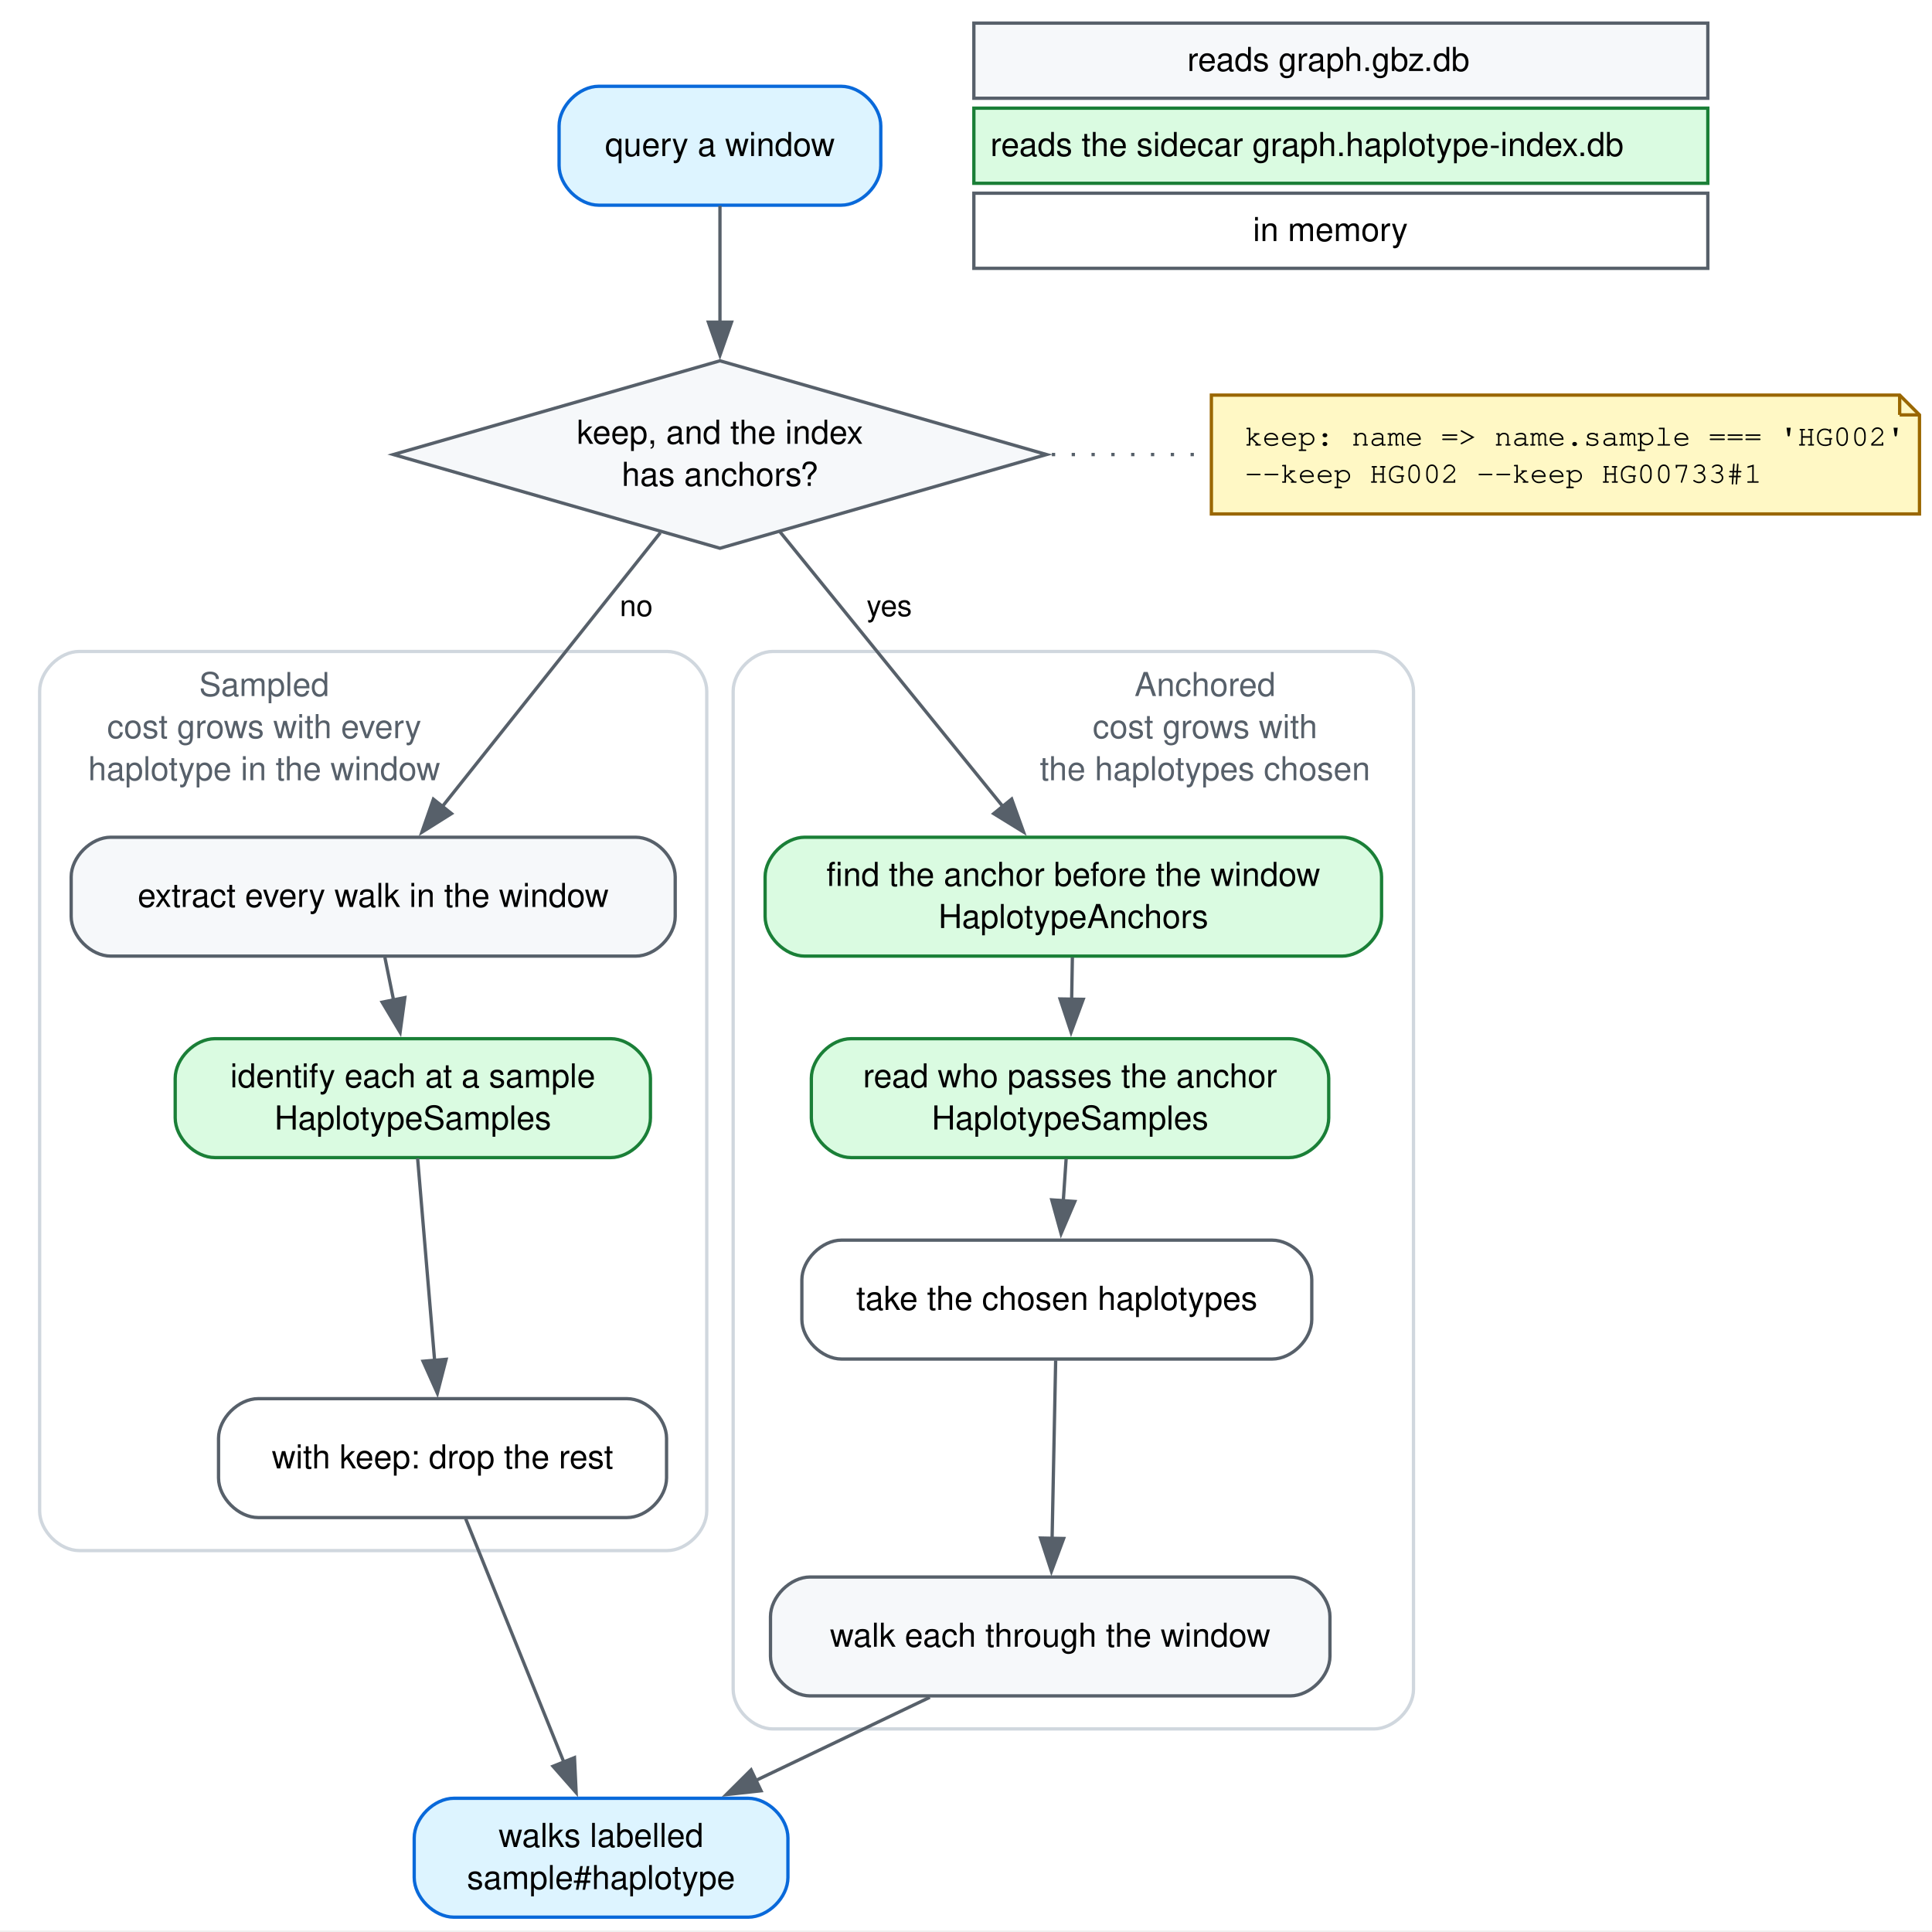
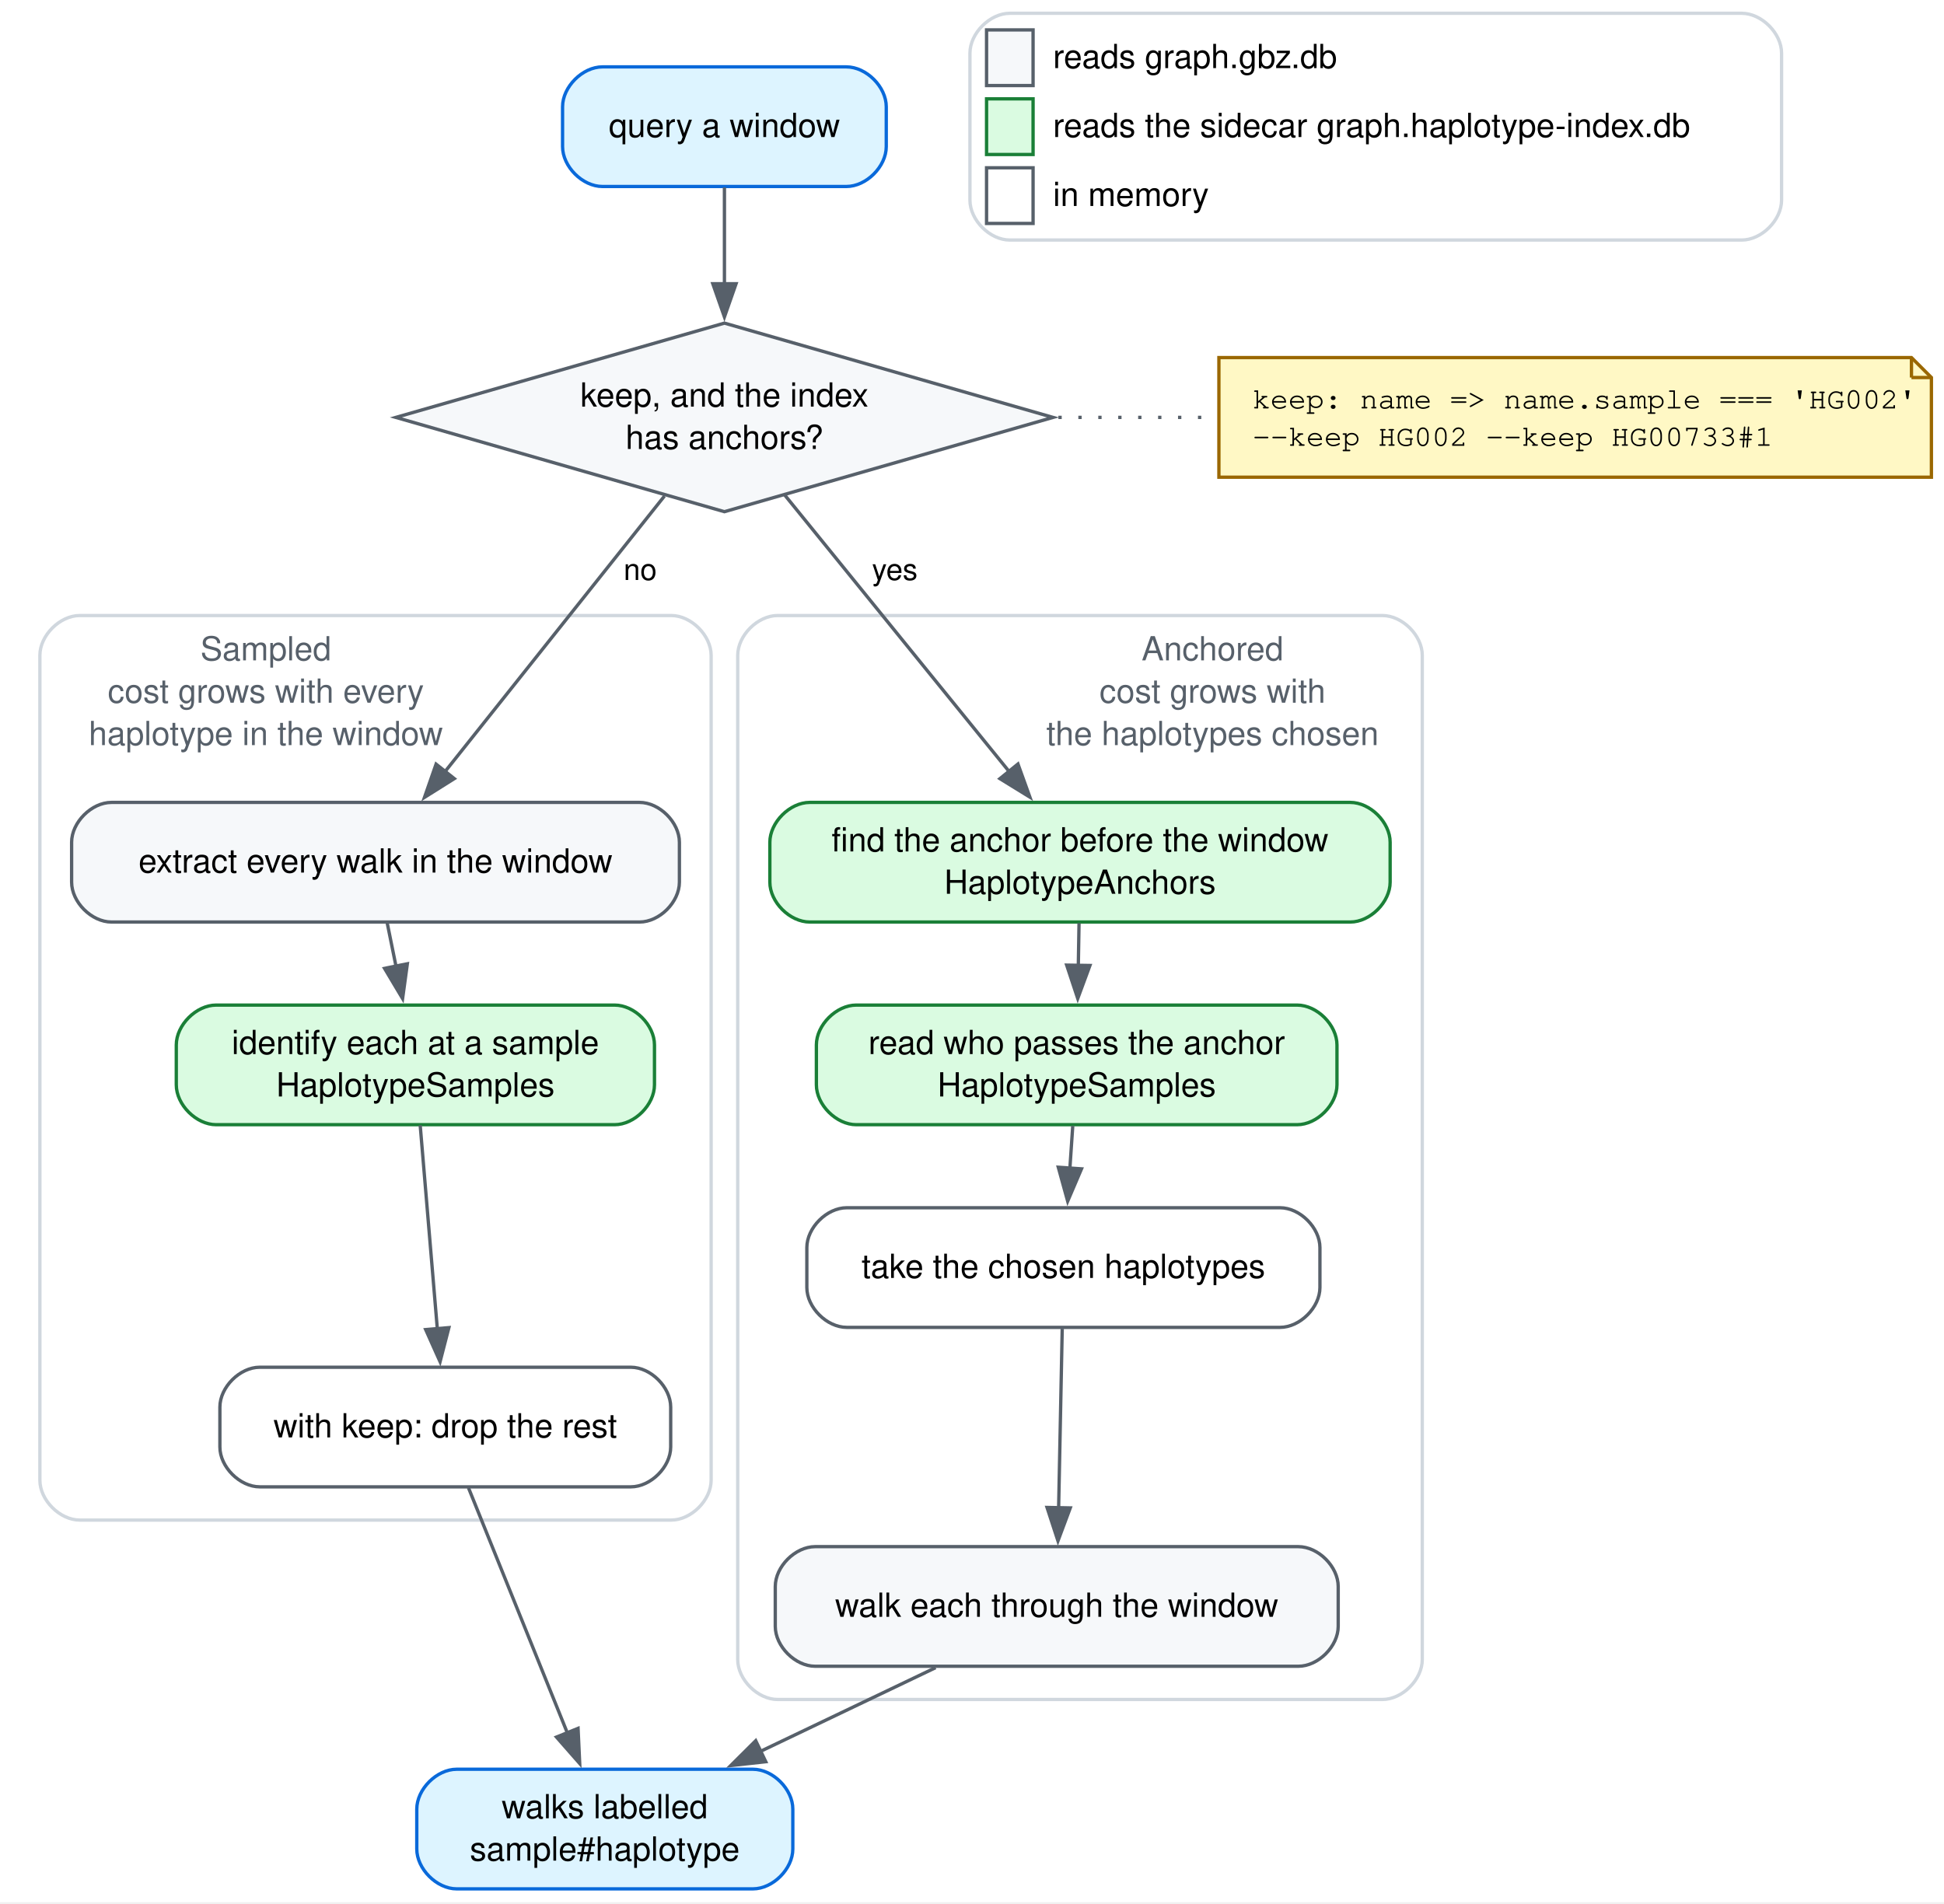
- <svg xmlns="http://www.w3.org/2000/svg" width="585pt" height="585pt" viewBox="0.00 0.00 585.00 585.00">
-   <g id="graph0" class="graph" transform="scale(1 1) rotate(0) translate(4 580.51)">
-     <polygon fill="white" stroke="none" points="-4,4 -4,-580.51 581.21,-580.51 581.21,4 -4,4" />
+ <svg xmlns="http://www.w3.org/2000/svg" width="585pt" height="573pt" viewBox="0.00 0.00 585.00 573.00">
+   <g id="graph0" class="graph" transform="scale(1 1) rotate(0) translate(4 568.51)">
+     <polygon fill="white" stroke="none" points="-4,4 -4,-568.51 581.21,-568.51 581.21,4 -4,4" />
    <g id="clust3" class="cluster">
      <path fill="white" stroke="#d0d7de" d="M20,-111C20,-111 198,-111 198,-111 204,-111 210,-117 210,-123 210,-123 210,-371.25 210,-371.25 210,-377.25 204,-383.25 198,-383.25 198,-383.25 20,-383.25 20,-383.25 14,-383.25 8,-377.25 8,-371.25 8,-371.25 8,-123 8,-123 8,-117 14,-111 20,-111" />
      <text xml:space="preserve" text-anchor="middle" x="76" y="-369.75" font-family="Helvetica,sans-Serif" font-size="10.00" fill="#57606a">Sampled</text>
      <text xml:space="preserve" text-anchor="middle" x="76" y="-357" font-family="Helvetica,sans-Serif" font-size="10.00" fill="#57606a">cost grows with every</text>
      <text xml:space="preserve" text-anchor="middle" x="76" y="-344.25" font-family="Helvetica,sans-Serif" font-size="10.00" fill="#57606a">haplotype in the window</text>
    </g>
    <g id="clust4" class="cluster">
      <path fill="white" stroke="#d0d7de" d="M230,-57C230,-57 412,-57 412,-57 418,-57 424,-63 424,-69 424,-69 424,-371.25 424,-371.25 424,-377.25 418,-383.25 412,-383.25 412,-383.25 230,-383.25 230,-383.25 224,-383.25 218,-377.25 218,-371.25 218,-371.25 218,-69 218,-69 218,-63 224,-57 230,-57" />
      <text xml:space="preserve" text-anchor="middle" x="360.88" y="-369.75" font-family="Helvetica,sans-Serif" font-size="10.00" fill="#57606a">Anchored</text>
      <text xml:space="preserve" text-anchor="middle" x="360.88" y="-357" font-family="Helvetica,sans-Serif" font-size="10.00" fill="#57606a">cost grows with</text>
      <text xml:space="preserve" text-anchor="middle" x="360.88" y="-344.25" font-family="Helvetica,sans-Serif" font-size="10.00" fill="#57606a">the haplotypes chosen</text>
    </g>
    <g id="node1" class="node">
-       <path fill="#ddf4ff" stroke="#0969da" d="M250.7,-554.38C250.7,-554.38 177.29,-554.38 177.29,-554.38 171.29,-554.38 165.29,-548.38 165.29,-542.38 165.29,-542.38 165.29,-530.38 165.29,-530.38 165.29,-524.38 171.29,-518.38 177.29,-518.38 177.29,-518.38 250.7,-518.38 250.7,-518.38 256.7,-518.38 262.7,-524.38 262.7,-530.38 262.7,-530.38 262.7,-542.38 262.7,-542.38 262.7,-548.38 256.7,-554.38 250.7,-554.38" />
-       <text xml:space="preserve" text-anchor="middle" x="214" y="-533.26" font-family="Helvetica,sans-Serif" font-size="10.00">query a window</text>
+       <path fill="#ddf4ff" stroke="#0969da" d="M250.7,-548.38C250.7,-548.38 177.29,-548.38 177.29,-548.38 171.29,-548.38 165.29,-542.38 165.29,-536.38 165.29,-536.38 165.29,-524.38 165.29,-524.38 165.29,-518.38 171.29,-512.38 177.29,-512.38 177.29,-512.38 250.7,-512.38 250.7,-512.38 256.7,-512.38 262.7,-518.38 262.7,-524.38 262.7,-524.38 262.7,-536.38 262.7,-536.38 262.7,-542.38 256.7,-548.38 250.7,-548.38" />
+       <text xml:space="preserve" text-anchor="middle" x="214" y="-527.26" font-family="Helvetica,sans-Serif" font-size="10.00">query a window</text>
    </g>
    <g id="node2" class="node">
      <polygon fill="#f6f8fa" stroke="#57606a" points="214,-471.26 115.12,-442.88 214,-414.5 312.88,-442.88 214,-471.26" />
      <text xml:space="preserve" text-anchor="middle" x="214" y="-446.13" font-family="Helvetica,sans-Serif" font-size="10.00">keep, and the index</text>
      <text xml:space="preserve" text-anchor="middle" x="214" y="-433.38" font-family="Helvetica,sans-Serif" font-size="10.00">has anchors?</text>
    </g>
    <g id="edge2" class="edge">
-       <path fill="none" stroke="#57606a" d="M214,-518.17C214,-508.21 214,-495.24 214,-482.93" />
-       <polygon fill="#57606a" stroke="#57606a" points="217.5,-482.96 214,-472.96 210.5,-482.96 217.5,-482.96" />
+       <path fill="none" stroke="#57606a" d="M214,-512.08C214,-503.64 214,-493.13 214,-482.9" />
+       <polygon fill="#57606a" stroke="#57606a" points="217.5,-483.11 214,-473.11 210.5,-483.11 217.5,-483.11" />
    </g>
    <g id="node3" class="node">
      <polygon fill="#fff8c5" stroke="#9a6700" points="571.21,-460.88 362.8,-460.88 362.8,-424.88 577.21,-424.88 577.21,-454.88 571.21,-460.88" />
      <polyline fill="none" stroke="#9a6700" points="571.21,-460.88 571.21,-454.88" />
      <polyline fill="none" stroke="#9a6700" points="577.21,-454.88 571.21,-454.88" />
      <text xml:space="preserve" text-anchor="start" x="372.88" y="-445.58" font-family="Courier,monospace" font-size="9.00">keep: name =&gt; name.sample === 'HG002'</text>
      <text xml:space="preserve" text-anchor="start" x="372.88" y="-434.33" font-family="Courier,monospace" font-size="9.00">--keep HG002 --keep HG00733#1</text>
    </g>
    <g id="edge1" class="edge">
      <path fill="none" stroke="#57606a" stroke-dasharray="1,5" d="M314.5,-442.88C330.5,-442.88 346.49,-442.88 362.49,-442.88" />
    </g>
    <g id="node6" class="node">
      <path fill="#f6f8fa" stroke="#57606a" d="M188.45,-327C188.45,-327 29.55,-327 29.55,-327 23.55,-327 17.55,-321 17.55,-315 17.55,-315 17.55,-303 17.55,-303 17.55,-297 23.55,-291 29.55,-291 29.55,-291 188.45,-291 188.45,-291 194.45,-291 200.45,-297 200.45,-303 200.45,-303 200.45,-315 200.45,-315 200.45,-321 194.45,-327 188.45,-327" />
      <text xml:space="preserve" text-anchor="middle" x="109" y="-305.88" font-family="Helvetica,sans-Serif" font-size="10.00">extract every walk in the window</text>
    </g>
    <g id="edge8" class="edge">
      <path fill="none" stroke="#57606a" d="M195.95,-419.21C177.63,-396.19 149.28,-360.59 129.97,-336.33" />
      <polygon fill="#57606a" stroke="#57606a" points="132.71,-334.16 123.74,-328.52 127.23,-338.52 132.71,-334.16" />
      <text xml:space="preserve" text-anchor="middle" x="188.66" y="-393.95" font-family="Helvetica,sans-Serif" font-size="9.00"> no </text>
    </g>
    <g id="node9" class="node">
      <path fill="#dafbe1" stroke="#1a7f37" d="M402.33,-327C402.33,-327 239.67,-327 239.67,-327 233.67,-327 227.67,-321 227.67,-315 227.67,-315 227.67,-303 227.67,-303 227.67,-297 233.67,-291 239.67,-291 239.67,-291 402.33,-291 402.33,-291 408.33,-291 414.33,-297 414.33,-303 414.33,-303 414.33,-315 414.33,-315 414.33,-321 408.33,-327 402.33,-327" />
      <text xml:space="preserve" text-anchor="middle" x="321" y="-312.25" font-family="Helvetica,sans-Serif" font-size="10.00">find the anchor before the window</text>
      <text xml:space="preserve" text-anchor="middle" x="321" y="-299.5" font-family="Helvetica,sans-Serif" font-size="10.00">HaplotypeAnchors</text>
    </g>
    <g id="edge9" class="edge">
      <path fill="none" stroke="#57606a" d="M232.15,-419.51C250.87,-396.44 280.03,-360.5 299.8,-336.14" />
      <polygon fill="#57606a" stroke="#57606a" points="302.33,-338.56 305.92,-328.59 296.9,-334.15 302.33,-338.56" />
      <text xml:space="preserve" text-anchor="middle" x="265.27" y="-393.95" font-family="Helvetica,sans-Serif" font-size="9.00"> yes </text>
    </g>
    <g id="node4" class="node">
      <path fill="#ddf4ff" stroke="#0969da" d="M222.58,-36C222.58,-36 133.42,-36 133.42,-36 127.42,-36 121.42,-30 121.42,-24 121.42,-24 121.42,-12 121.42,-12 121.42,-6 127.42,0 133.42,0 133.42,0 222.58,0 222.58,0 228.58,0 234.58,-6 234.58,-12 234.58,-12 234.58,-24 234.58,-24 234.58,-30 228.58,-36 222.58,-36" />
      <text xml:space="preserve" text-anchor="middle" x="178" y="-21.25" font-family="Helvetica,sans-Serif" font-size="10.00">walks labelled</text>
      <text xml:space="preserve" text-anchor="middle" x="178" y="-8.5" font-family="Helvetica,sans-Serif" font-size="10.00">sample#haplotype</text>
    </g>
    <g id="node5" class="node">
-       <polygon fill="#f6f8fa" stroke="none" points="290.88,-550.76 290.88,-573.51 513.12,-573.51 513.12,-550.76 290.88,-550.76" />
-       <polygon fill="none" stroke="#57606a" points="290.88,-550.76 290.88,-573.51 513.12,-573.51 513.12,-550.76 290.88,-550.76" />
-       <text xml:space="preserve" text-anchor="start" x="355.5" y="-559.01" font-family="Helvetica,sans-Serif" font-size="10.00">reads graph.gbz.db</text>
-       <polygon fill="#dafbe1" stroke="none" points="290.88,-525.01 290.88,-547.76 513.12,-547.76 513.12,-525.01 290.88,-525.01" />
-       <polygon fill="none" stroke="#1a7f37" points="290.88,-525.01 290.88,-547.76 513.12,-547.76 513.12,-525.01 290.88,-525.01" />
-       <text xml:space="preserve" text-anchor="start" x="295.88" y="-533.26" font-family="Helvetica,sans-Serif" font-size="10.00">reads the sidecar graph.haplotype-index.db</text>
-       <polygon fill="white" stroke="none" points="290.88,-499.26 290.88,-522.01 513.12,-522.01 513.12,-499.26 290.88,-499.26" />
-       <polygon fill="none" stroke="#57606a" points="290.88,-499.26 290.88,-522.01 513.12,-522.01 513.12,-499.26 290.88,-499.26" />
-       <text xml:space="preserve" text-anchor="start" x="375.38" y="-507.51" font-family="Helvetica,sans-Serif" font-size="10.00">in memory</text>
+       <polygon fill="#f6f8fa" stroke="none" points="292.88,-542.76 292.88,-559.51 306.88,-559.51 306.88,-542.76 292.88,-542.76" />
+       <polygon fill="none" stroke="#57606a" points="292.88,-542.76 292.88,-559.51 306.88,-559.51 306.88,-542.76 292.88,-542.76" />
+       <text xml:space="preserve" text-anchor="start" x="312.88" y="-548.01" font-family="Helvetica,sans-Serif" font-size="10.00">reads graph.gbz.db</text>
+       <polygon fill="#dafbe1" stroke="none" points="292.88,-522.01 292.88,-538.76 306.88,-538.76 306.88,-522.01 292.88,-522.01" />
+       <polygon fill="none" stroke="#1a7f37" points="292.88,-522.01 292.88,-538.76 306.88,-538.76 306.88,-522.01 292.88,-522.01" />
+       <text xml:space="preserve" text-anchor="start" x="312.88" y="-527.26" font-family="Helvetica,sans-Serif" font-size="10.00">reads the sidecar graph.haplotype-index.db</text>
+       <polygon fill="white" stroke="none" points="292.88,-501.26 292.88,-518.01 306.88,-518.01 306.88,-501.26 292.88,-501.26" />
+       <polygon fill="none" stroke="#57606a" points="292.88,-501.26 292.88,-518.01 306.88,-518.01 306.88,-501.26 292.88,-501.26" />
+       <text xml:space="preserve" text-anchor="start" x="312.88" y="-506.51" font-family="Helvetica,sans-Serif" font-size="10.00">in memory</text>
+       <path fill="none" stroke="#d0d7de" d="M299.88,-496.26C299.88,-496.26 520.12,-496.26 520.12,-496.26 526.12,-496.26 532.12,-502.26 532.12,-508.26 532.12,-508.26 532.12,-552.51 532.12,-552.51 532.12,-558.51 526.12,-564.51 520.12,-564.51 520.12,-564.51 299.88,-564.51 299.88,-564.51 293.88,-564.51 287.88,-558.51 287.88,-552.51 287.88,-552.51 287.88,-508.26 287.88,-508.26 287.88,-502.26 293.88,-496.26 299.88,-496.26" />
    </g>
    <g id="node7" class="node">
      <path fill="#dafbe1" stroke="#1a7f37" d="M180.95,-266C180.95,-266 61.05,-266 61.05,-266 55.05,-266 49.05,-260 49.05,-254 49.05,-254 49.05,-242 49.05,-242 49.05,-236 55.05,-230 61.05,-230 61.05,-230 180.95,-230 180.95,-230 186.95,-230 192.95,-236 192.95,-242 192.95,-242 192.95,-254 192.95,-254 192.95,-260 186.95,-266 180.95,-266" />
      <text xml:space="preserve" text-anchor="middle" x="121" y="-251.25" font-family="Helvetica,sans-Serif" font-size="10.00">identify each at a sample</text>
      <text xml:space="preserve" text-anchor="middle" x="121" y="-238.5" font-family="Helvetica,sans-Serif" font-size="10.00">HaplotypeSamples</text>
    </g>
    <g id="edge3" class="edge">
      <path fill="none" stroke="#57606a" d="M112.54,-290.62C113.38,-286.45 114.31,-281.9 115.23,-277.38" />
      <polygon fill="#57606a" stroke="#57606a" points="118.58,-278.44 117.15,-267.95 111.72,-277.05 118.58,-278.44" />
    </g>
    <g id="node8" class="node">
      <path fill="white" stroke="#57606a" d="M185.83,-157C185.83,-157 74.17,-157 74.17,-157 68.17,-157 62.17,-151 62.17,-145 62.17,-145 62.17,-133 62.17,-133 62.17,-127 68.17,-121 74.17,-121 74.17,-121 185.83,-121 185.83,-121 191.83,-121 197.83,-127 197.83,-133 197.83,-133 197.83,-145 197.83,-145 197.83,-151 191.83,-157 185.83,-157" />
      <text xml:space="preserve" text-anchor="middle" x="130" y="-135.88" font-family="Helvetica,sans-Serif" font-size="10.00">with keep: drop the rest</text>
    </g>
    <g id="edge4" class="edge">
      <path fill="none" stroke="#57606a" d="M122.45,-229.81C123.84,-213.27 125.96,-187.98 127.61,-168.44" />
      <polygon fill="#57606a" stroke="#57606a" points="131.08,-168.92 128.43,-158.66 124.1,-168.33 131.08,-168.92" />
    </g>
    <g id="edge10" class="edge">
      <path fill="none" stroke="#57606a" d="M136.98,-120.7C144.8,-101.31 157.59,-69.6 166.81,-46.74" />
      <polygon fill="#57606a" stroke="#57606a" points="169.95,-48.31 170.45,-37.73 163.46,-45.69 169.95,-48.31" />
    </g>
    <g id="node10" class="node">
      <path fill="#dafbe1" stroke="#1a7f37" d="M386.33,-266C386.33,-266 253.67,-266 253.67,-266 247.67,-266 241.67,-260 241.67,-254 241.67,-254 241.67,-242 241.67,-242 241.67,-236 247.67,-230 253.67,-230 253.67,-230 386.33,-230 386.33,-230 392.33,-230 398.33,-236 398.33,-242 398.33,-242 398.33,-254 398.33,-254 398.33,-260 392.33,-266 386.33,-266" />
      <text xml:space="preserve" text-anchor="middle" x="320" y="-251.25" font-family="Helvetica,sans-Serif" font-size="10.00">read who passes the anchor</text>
      <text xml:space="preserve" text-anchor="middle" x="320" y="-238.5" font-family="Helvetica,sans-Serif" font-size="10.00">HaplotypeSamples</text>
    </g>
    <g id="edge5" class="edge">
      <path fill="none" stroke="#57606a" d="M320.71,-290.62C320.64,-286.57 320.56,-282.16 320.49,-277.77" />
      <polygon fill="#57606a" stroke="#57606a" points="323.99,-277.92 320.32,-267.98 316.99,-278.03 323.99,-277.92" />
    </g>
    <g id="node11" class="node">
      <path fill="white" stroke="#57606a" d="M381.2,-205C381.2,-205 250.8,-205 250.8,-205 244.8,-205 238.8,-199 238.8,-193 238.8,-193 238.8,-181 238.8,-181 238.8,-175 244.8,-169 250.8,-169 250.8,-169 381.2,-169 381.2,-169 387.2,-169 393.2,-175 393.2,-181 393.2,-181 393.2,-193 393.2,-193 393.2,-199 387.2,-205 381.2,-205" />
      <text xml:space="preserve" text-anchor="middle" x="316" y="-183.88" font-family="Helvetica,sans-Serif" font-size="10.00">take the chosen haplotypes</text>
    </g>
    <g id="edge6" class="edge">
      <path fill="none" stroke="#57606a" d="M318.82,-229.62C318.55,-225.57 318.25,-221.16 317.95,-216.77" />
      <polygon fill="#57606a" stroke="#57606a" points="321.45,-216.71 317.29,-206.97 314.47,-217.19 321.45,-216.71" />
    </g>
    <g id="node12" class="node">
      <path fill="#f6f8fa" stroke="#57606a" d="M386.7,-103C386.7,-103 241.3,-103 241.3,-103 235.3,-103 229.3,-97 229.3,-91 229.3,-91 229.3,-79 229.3,-79 229.3,-73 235.3,-67 241.3,-67 241.3,-67 386.7,-67 386.7,-67 392.7,-67 398.7,-73 398.7,-79 398.7,-79 398.7,-91 398.7,-91 398.7,-97 392.7,-103 386.7,-103" />
      <text xml:space="preserve" text-anchor="middle" x="314" y="-81.88" font-family="Helvetica,sans-Serif" font-size="10.00">walk each through the window</text>
    </g>
    <g id="edge7" class="edge">
      <path fill="none" stroke="#57606a" d="M315.65,-168.58C315.35,-153.74 314.92,-132.12 314.57,-114.72" />
      <polygon fill="#57606a" stroke="#57606a" points="318.07,-114.66 314.37,-104.73 311.08,-114.8 318.07,-114.66" />
    </g>
    <g id="edge11" class="edge">
      <path fill="none" stroke="#57606a" d="M277.55,-66.58C261.24,-58.79 241.82,-49.5 224.48,-41.21" />
      <polygon fill="#57606a" stroke="#57606a" points="226.44,-38.27 215.91,-37.12 223.42,-44.59 226.44,-38.27" />
    </g>
  </g>
</svg>
